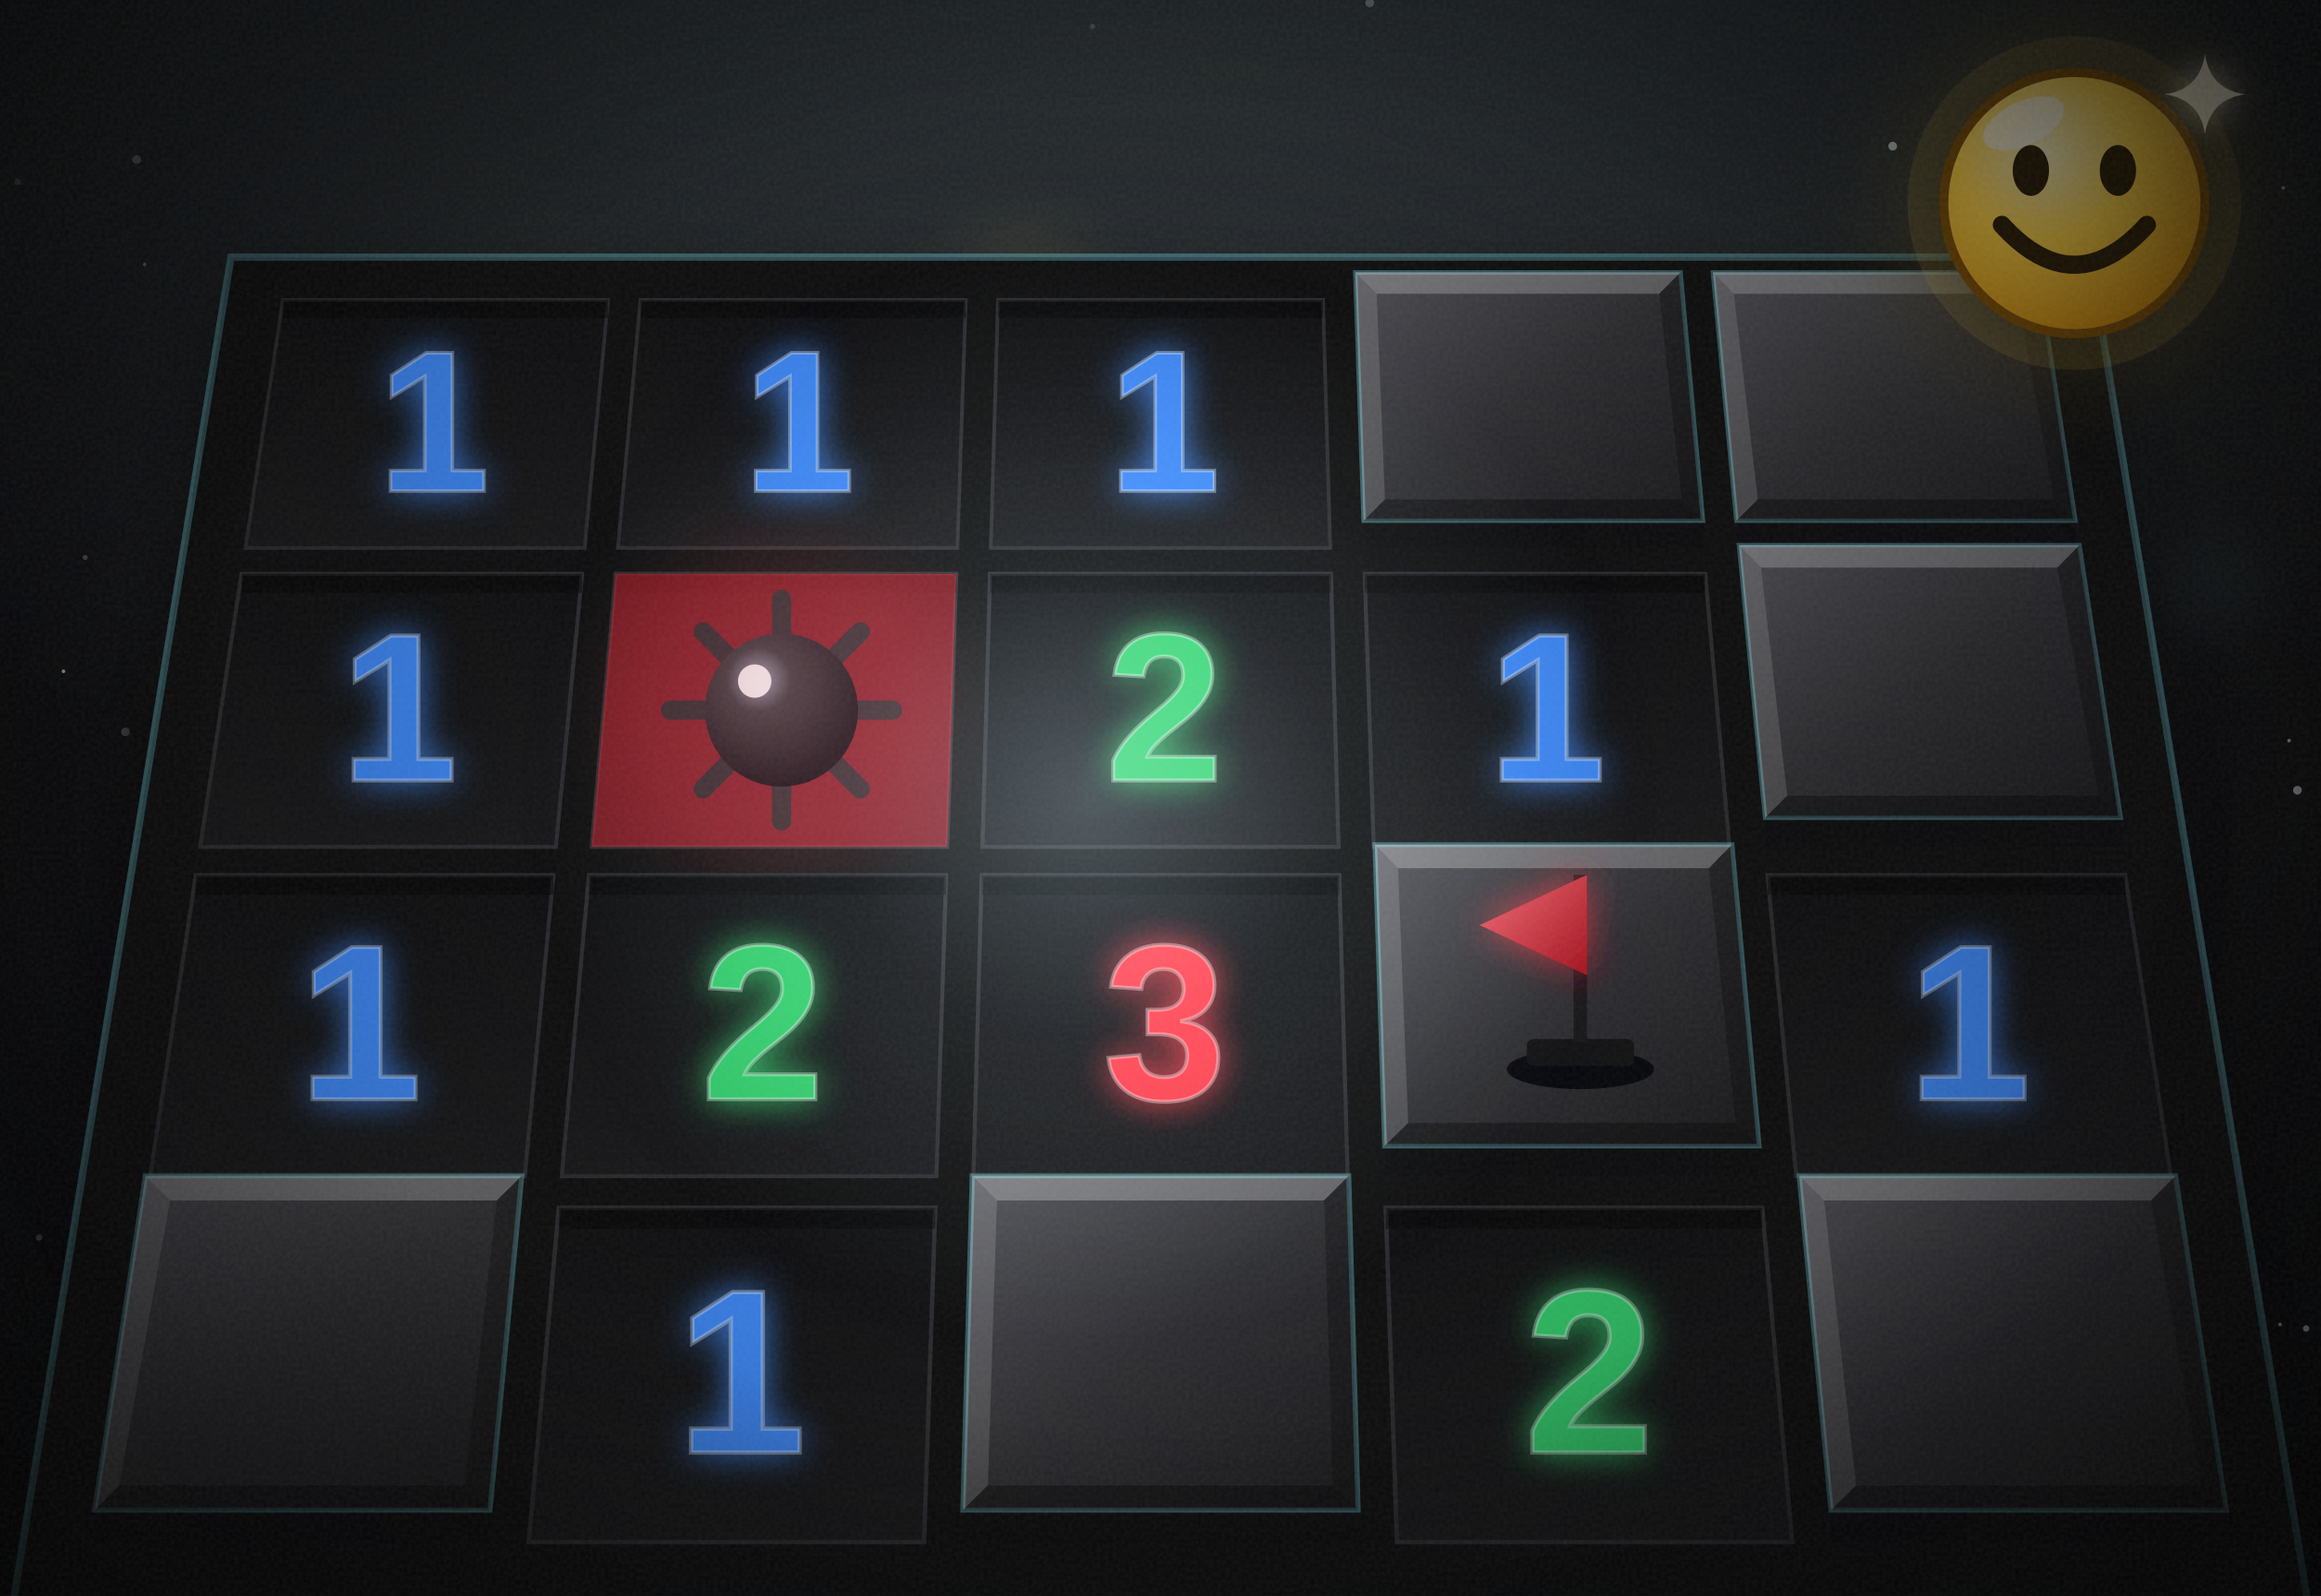
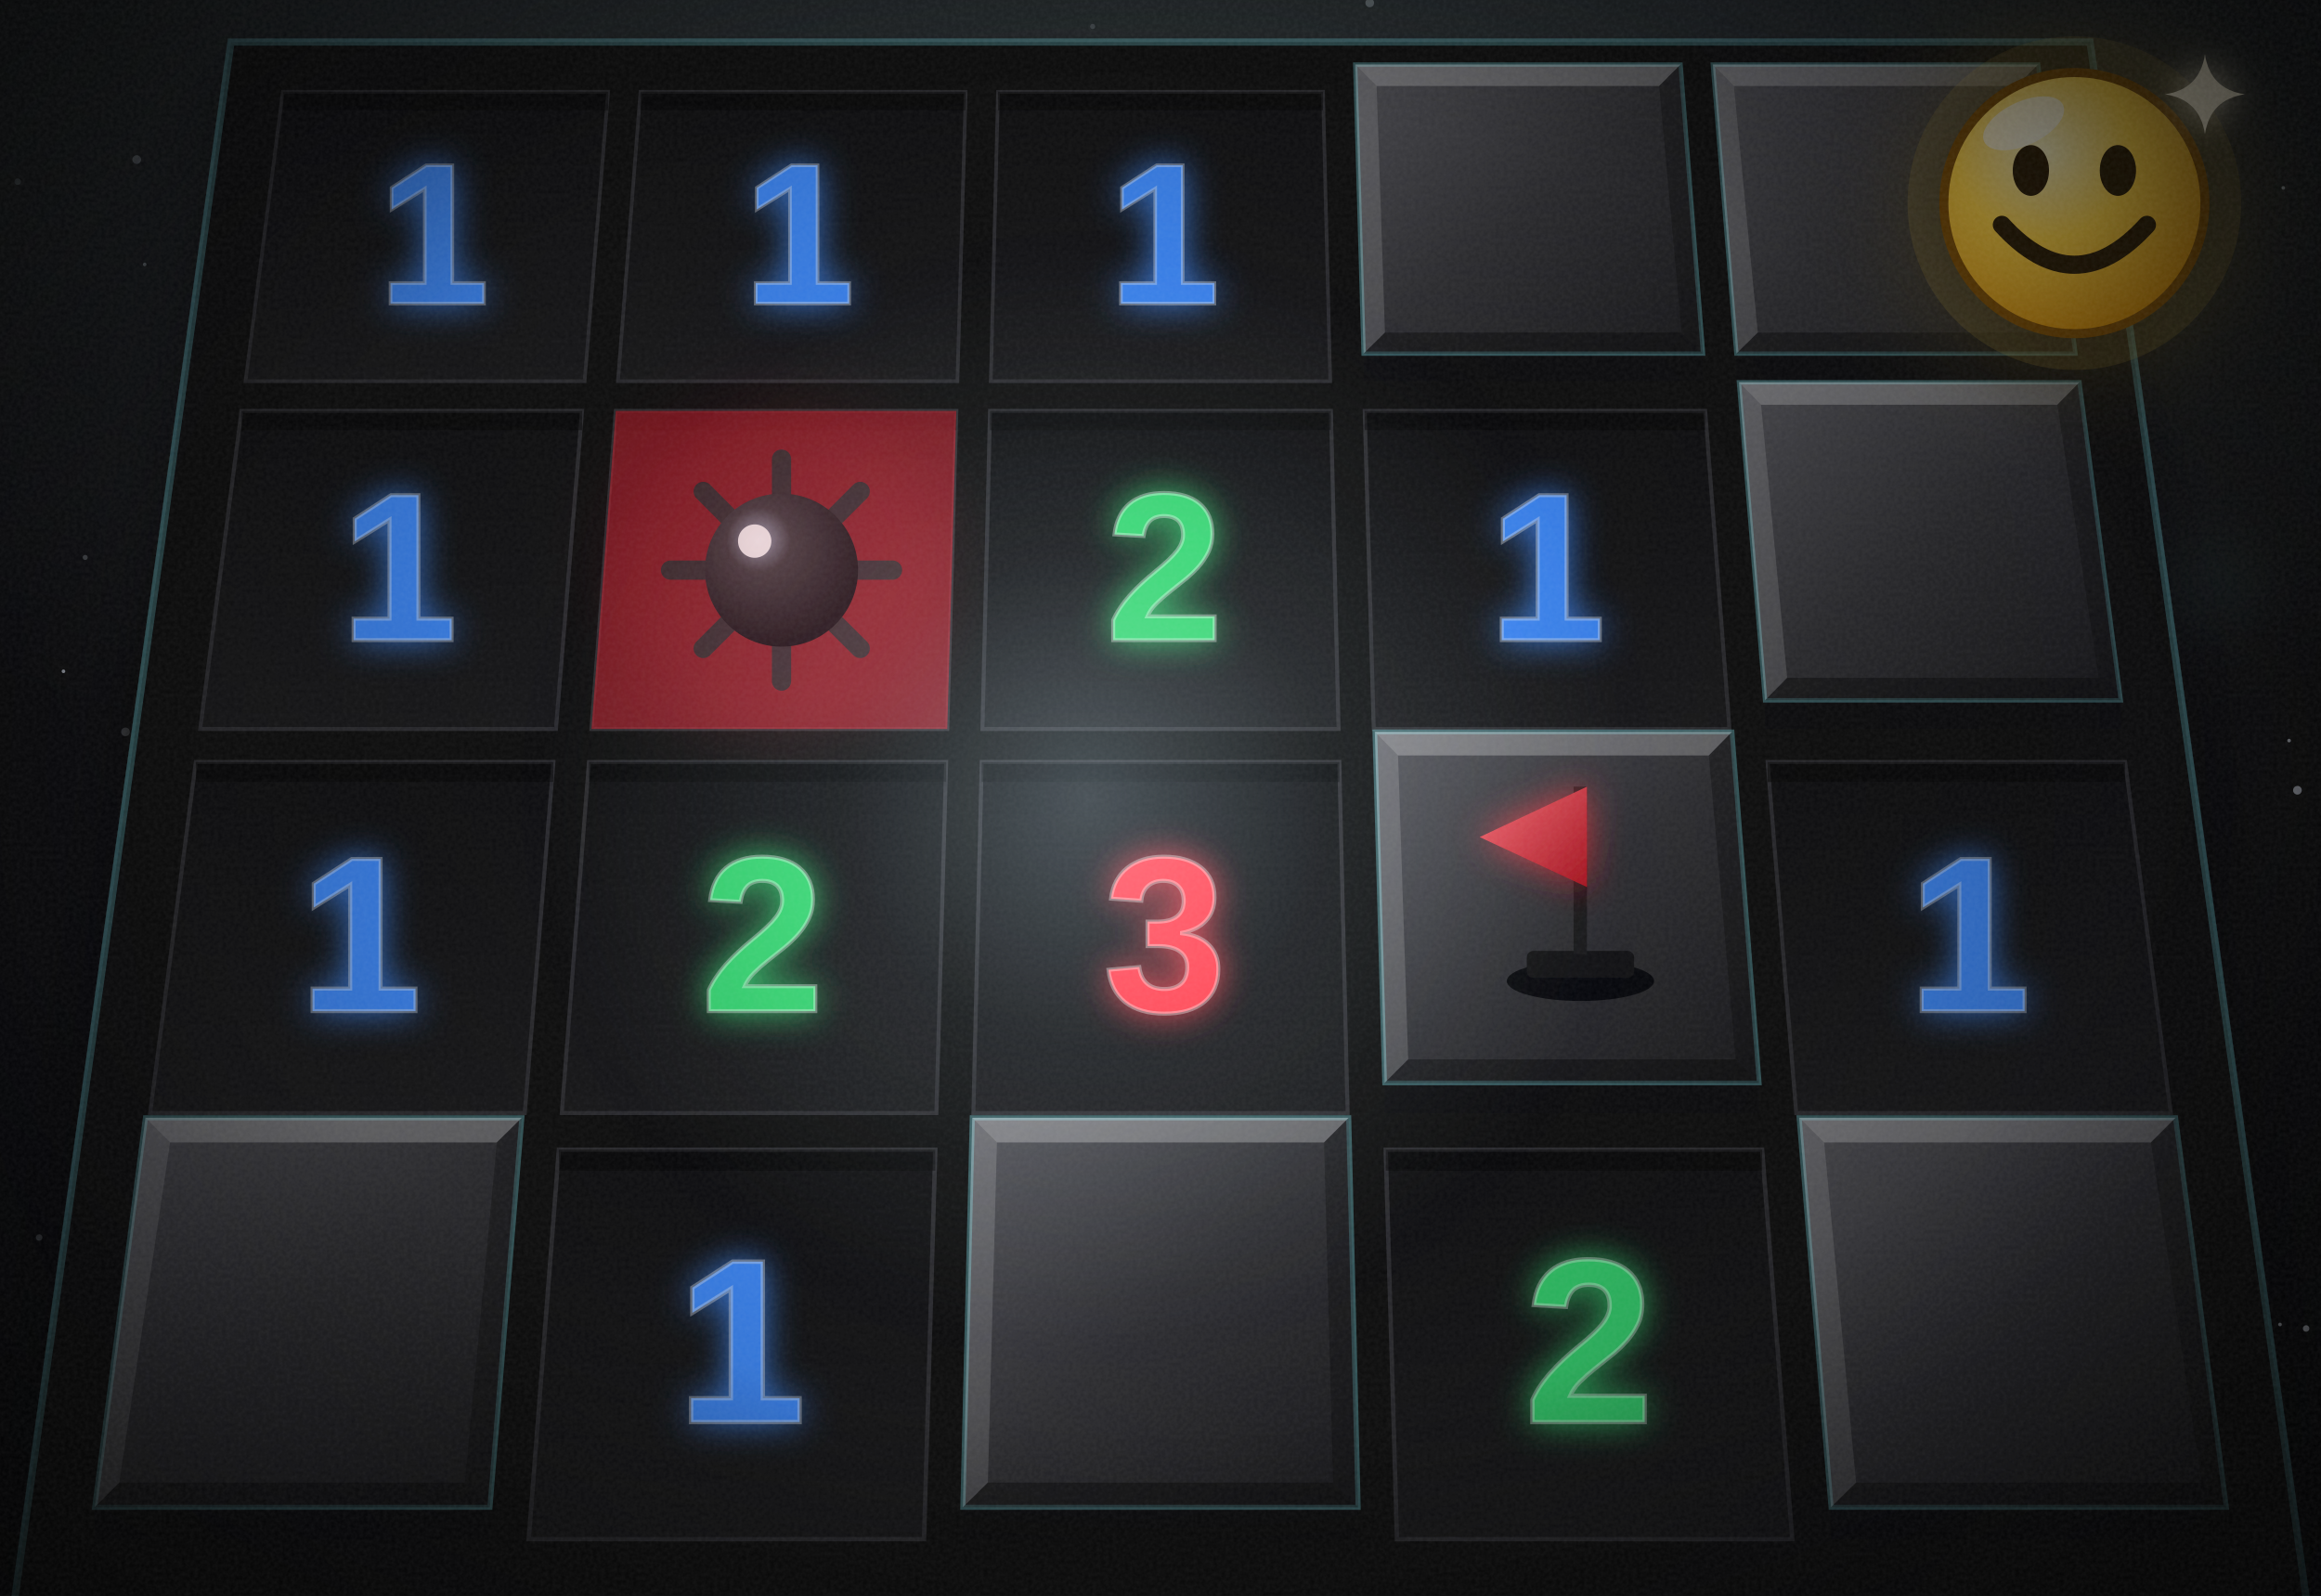
<svg xmlns="http://www.w3.org/2000/svg" viewBox="0 0 640 440" preserveAspectRatio="xMidYMid slice">
  <defs>
    <filter id="glow" x="-50%" y="-50%" width="200%" height="200%">
      <feGaussianBlur stdDeviation="5" result="b" />
      <feMerge>
        <feMergeNode in="b" />
        <feMergeNode in="SourceGraphic" />
      </feMerge>
    </filter>
    <filter id="bigglow" x="-50%" y="-50%" width="200%" height="200%">
      <feGaussianBlur stdDeviation="14" result="b" />
      <feMerge>
        <feMergeNode in="b" />
        <feMergeNode in="SourceGraphic" />
      </feMerge>
    </filter>
    <filter id="soft" x="-50%" y="-50%" width="200%" height="200%">
      <feGaussianBlur stdDeviation="10" />
    </filter>
    <filter id="dof" x="-20%" y="-20%" width="140%" height="140%">
      <feGaussianBlur stdDeviation="4" />
    </filter>
    <filter id="dof2" x="-20%" y="-20%" width="140%" height="140%">
      <feGaussianBlur stdDeviation="9" />
    </filter>
    <filter id="bokeh" x="-50%" y="-50%" width="200%" height="200%">
      <feGaussianBlur stdDeviation="7" />
    </filter>
    <filter id="shadow" x="-30%" y="-30%" width="160%" height="160%">
      <feDropShadow dx="0" dy="10" stdDeviation="10" flood-color="#000" flood-opacity=".6" />
    </filter>
    <filter id="grain" x="0" y="0" width="100%" height="100%">
      <feTurbulence type="fractalNoise" baseFrequency=".9" numOctaves="2" seed="7" />
      <feColorMatrix values="0 0 0 0 1  0 0 0 0 1  0 0 0 0 1  0 0 0 .055 0" />
    </filter>
    <linearGradient id="chrome" x1="0" y1="0" x2="0" y2="1">
      <stop offset="0" stop-color="#f6fbff" />
      <stop offset=".45" stop-color="#9fb0c4" />
      <stop offset=".55" stop-color="#58585e" />
      <stop offset="1" stop-color="#cfdbe8" />
    </linearGradient>
    <linearGradient id="gold" x1="0" y1="0" x2="0" y2="1">
      <stop offset="0" stop-color="#fff3b0" />
      <stop offset=".5" stop-color="#ffb81f" />
      <stop offset="1" stop-color="#b86a00" />
    </linearGradient>
    <radialGradient id="vig" cx="50%" cy="48%" r="75%">
      <stop offset=".55" stop-color="#000" stop-opacity="0" />
      <stop offset="1" stop-color="#000" stop-opacity=".72" />
    </radialGradient>
    <radialGradient id="m5bg" cx="50%" cy="30%" r="85%">
      <stop offset="0" stop-color="#1d1d20" />
      <stop offset=".55" stop-color="#0c0c0e" />
      <stop offset="1" stop-color="#030409" />
    </radialGradient>
    <linearGradient id="m5tile" x1="0" y1="0" x2="1" y2="1">
      <stop offset="0" stop-color="#535359" />
      <stop offset=".5" stop-color="#303034" />
      <stop offset="1" stop-color="#1b1b1e" />
    </linearGradient>
    <linearGradient id="m5open" x1="0" y1="0" x2="0" y2="1">
      <stop offset="0" stop-color="#0d0d0f" />
      <stop offset="1" stop-color="#171719" />
    </linearGradient>
    <radialGradient id="m5mine" cx="35%" cy="30%" r="70%">
      <stop offset="0" stop-color="#9aa3b8" />
      <stop offset=".3" stop-color="#353539" />
      <stop offset="1" stop-color="#07080c" />
    </radialGradient>
    <radialGradient id="m5smile" cx="38%" cy="30%" r="75%">
      <stop offset="0" stop-color="#fff6c4" />
      <stop offset=".45" stop-color="#ffd23f" />
      <stop offset="1" stop-color="#c47f00" />
    </radialGradient>
    <linearGradient id="m5flag" x1="0" y1="0" x2="1" y2="1">
      <stop offset="0" stop-color="#ff6a74" />
      <stop offset="1" stop-color="#b3121f" />
    </linearGradient>
    <radialGradient id="m5lamp" cx="50%" cy="0%" r="90%">
      <stop offset="0" stop-color="#bff6ff" stop-opacity=".28" />
      <stop offset="1" stop-color="#bff6ff" stop-opacity="0" />
    </radialGradient>
  </defs>
  <rect width="640" height="440" fill="#070708" />
  <rect width="640" height="440" fill="url(#m5bg)" />
  <circle cx="155.9" cy="221.0" r="0.7" fill="#eaf2ff" opacity="0.37" />
  <circle cx="635.9" cy="366.3" r="0.9" fill="#eaf2ff" opacity="0.85" />
  <circle cx="254.3" cy="425.9" r="0.9" fill="#eaf2ff" opacity="0.61" />
  <circle cx="230.5" cy="438.6" r="1.2" fill="#eaf2ff" opacity="0.69" />
  <circle cx="4.9" cy="50.1" r="0.9" fill="#eaf2ff" opacity="0.22" />
  <circle cx="432.6" cy="415.1" r="0.9" fill="#eaf2ff" opacity="0.63" />
  <circle cx="235.0" cy="345.7" r="0.7" fill="#eaf2ff" opacity="0.73" />
  <circle cx="18.9" cy="420.8" r="0.7" fill="#eaf2ff" opacity="0.53" />
  <circle cx="580.3" cy="433.9" r="0.5" fill="#eaf2ff" opacity="0.32" />
  <circle cx="631.2" cy="204.2" r="0.5" fill="#eaf2ff" opacity="0.68" />
  <circle cx="596.6" cy="401.1" r="0.9" fill="#eaf2ff" opacity="0.28" />
  <circle cx="578.7" cy="241.9" r="0.7" fill="#eaf2ff" opacity="0.61" />
  <circle cx="633.5" cy="217.9" r="1.2" fill="#eaf2ff" opacity="0.66" />
  <circle cx="628.7" cy="365.2" r="0.5" fill="#eaf2ff" opacity="0.90" />
  <circle cx="596.4" cy="283.4" r="0.5" fill="#eaf2ff" opacity="0.57" />
  <circle cx="520.9" cy="407.1" r="1.2" fill="#eaf2ff" opacity="0.79" />
  <circle cx="17.5" cy="185.1" r="0.5" fill="#eaf2ff" opacity="0.82" />
  <circle cx="552.4" cy="179.8" r="0.9" fill="#eaf2ff" opacity="0.36" />
  <circle cx="466.5" cy="258.0" r="0.7" fill="#eaf2ff" opacity="0.77" />
  <circle cx="345.8" cy="142.0" r="0.9" fill="#eaf2ff" opacity="0.57" />
  <circle cx="381.2" cy="432.1" r="0.9" fill="#eaf2ff" opacity="0.82" />
  <circle cx="188.5" cy="211.8" r="0.7" fill="#eaf2ff" opacity="0.58" />
  <circle cx="566.0" cy="389.4" r="0.7" fill="#eaf2ff" opacity="0.28" />
  <circle cx="297.2" cy="421.8" r="0.5" fill="#eaf2ff" opacity="0.67" />
  <circle cx="100.3" cy="185.4" r="0.5" fill="#eaf2ff" opacity="0.59" />
  <circle cx="320.5" cy="422.2" r="0.9" fill="#eaf2ff" opacity="0.61" />
  <circle cx="379.6" cy="192.5" r="1.2" fill="#eaf2ff" opacity="0.53" />
  <circle cx="10.8" cy="341.2" r="0.9" fill="#eaf2ff" opacity="0.30" />
  <circle cx="439.3" cy="428.5" r="1.2" fill="#eaf2ff" opacity="0.48" />
  <circle cx="548.6" cy="169.8" r="0.9" fill="#eaf2ff" opacity="0.48" />
  <circle cx="630.7" cy="428.7" r="0.9" fill="#eaf2ff" opacity="0.59" />
  <circle cx="261.6" cy="326.8" r="0.9" fill="#eaf2ff" opacity="0.53" />
  <circle cx="79.7" cy="414.0" r="1.2" fill="#eaf2ff" opacity="0.81" />
  <circle cx="137.9" cy="181.6" r="0.5" fill="#eaf2ff" opacity="0.47" />
  <circle cx="359.1" cy="362.6" r="0.9" fill="#eaf2ff" opacity="0.22" />
  <circle cx="207.5" cy="407.9" r="0.9" fill="#eaf2ff" opacity="0.87" />
  <circle cx="46.3" cy="213.0" r="0.7" fill="#eaf2ff" opacity="0.44" />
  <circle cx="582.2" cy="35.0" r="1.2" fill="#eaf2ff" opacity="0.85" />
  <circle cx="377.7" cy="0.8" r="1.2" fill="#eaf2ff" opacity="0.33" />
  <circle cx="514.7" cy="396.7" r="0.5" fill="#eaf2ff" opacity="0.63" />
  <circle cx="393.5" cy="338.3" r="0.7" fill="#eaf2ff" opacity="0.89" />
  <circle cx="492.5" cy="210.1" r="0.7" fill="#eaf2ff" opacity="0.31" />
  <circle cx="335.0" cy="180.1" r="0.7" fill="#eaf2ff" opacity="0.54" />
  <circle cx="34.6" cy="201.8" r="1.2" fill="#eaf2ff" opacity="0.25" />
  <circle cx="629.6" cy="51.8" r="0.5" fill="#eaf2ff" opacity="0.60" />
  <circle cx="547.5" cy="288.7" r="0.7" fill="#eaf2ff" opacity="0.88" />
  <circle cx="524.7" cy="156.7" r="1.2" fill="#eaf2ff" opacity="0.36" />
  <circle cx="428.8" cy="212.0" r="0.7" fill="#eaf2ff" opacity="0.32" />
  <circle cx="245.1" cy="242.3" r="0.5" fill="#eaf2ff" opacity="0.31" />
  <circle cx="521.9" cy="40.3" r="1.2" fill="#eaf2ff" opacity="0.71" />
  <circle cx="301.3" cy="7.3" r="0.7" fill="#eaf2ff" opacity="0.21" />
  <circle cx="532.0" cy="132.1" r="0.5" fill="#eaf2ff" opacity="0.31" />
  <circle cx="554.9" cy="320.5" r="0.5" fill="#eaf2ff" opacity="0.29" />
  <circle cx="118.8" cy="208.7" r="0.9" fill="#eaf2ff" opacity="0.26" />
  <circle cx="487.0" cy="300.0" r="1.2" fill="#eaf2ff" opacity="0.40" />
  <circle cx="406.0" cy="364.1" r="0.9" fill="#eaf2ff" opacity="0.68" />
  <circle cx="39.9" cy="72.9" r="0.5" fill="#eaf2ff" opacity="0.41" />
  <circle cx="209.2" cy="311.7" r="0.5" fill="#eaf2ff" opacity="0.51" />
  <circle cx="211.7" cy="83.7" r="0.9" fill="#eaf2ff" opacity="0.54" />
  <circle cx="65.4" cy="254.2" r="1.2" fill="#eaf2ff" opacity="0.54" />
  <circle cx="570.4" cy="369.0" r="0.7" fill="#eaf2ff" opacity="0.22" />
  <circle cx="257.5" cy="224.7" r="0.7" fill="#eaf2ff" opacity="0.32" />
  <circle cx="309.0" cy="355.2" r="0.5" fill="#eaf2ff" opacity="0.73" />
  <circle cx="478.4" cy="132.0" r="0.5" fill="#eaf2ff" opacity="0.22" />
  <circle cx="255.9" cy="135.1" r="1.2" fill="#eaf2ff" opacity="0.36" />
  <circle cx="491.7" cy="341.5" r="1.2" fill="#eaf2ff" opacity="0.65" />
  <circle cx="37.7" cy="44.0" r="1.2" fill="#eaf2ff" opacity="0.32" />
  <circle cx="23.5" cy="153.7" r="0.7" fill="#eaf2ff" opacity="0.32" />
  <circle cx="443.8" cy="133.5" r="0.9" fill="#eaf2ff" opacity="0.89" />
  <circle cx="432.5" cy="87.0" r="1.2" fill="#eaf2ff" opacity="0.26" />
  <circle cx="402.0" cy="343.7" r="0.9" fill="#eaf2ff" opacity="0.22" />
  <circle cx="142.4" cy="97.7" r="0.7" fill="#eaf2ff" opacity="0.43" />
  <circle cx="67.1" cy="234.2" r="1.2" fill="#eaf2ff" opacity="0.40" />
  <circle cx="296.1" cy="268.1" r="0.5" fill="#eaf2ff" opacity="0.79" />
  <circle cx="539.3" cy="120.9" r="1.2" fill="#eaf2ff" opacity="0.80" />
  <circle cx="455.9" cy="143.2" r="0.5" fill="#eaf2ff" opacity="0.74" />
  <circle cx="301.0" cy="242.2" r="0.5" fill="#eaf2ff" opacity="0.85" />
  <circle cx="171.5" cy="319.7" r="0.9" fill="#eaf2ff" opacity="0.41" />
  <circle cx="354.7" cy="391.0" r="0.9" fill="#eaf2ff" opacity="0.40" />
  <circle cx="459.6" cy="374.1" r="1.2" fill="#eaf2ff" opacity="0.78" />
  <circle cx="417.6" cy="287.9" r="0.9" fill="#eaf2ff" opacity="0.59" />
  <circle cx="110.5" cy="92.3" r="1.2" fill="#eaf2ff" opacity="0.29" />
  <circle cx="239.0" cy="328.5" r="0.5" fill="#eaf2ff" opacity="0.60" />
  <circle cx="175.2" cy="246.7" r="1.2" fill="#eaf2ff" opacity="0.41" />
  <circle cx="574.8" cy="425.6" r="0.5" fill="#eaf2ff" opacity="0.21" />
  <circle cx="554.0" cy="270.4" r="0.9" fill="#eaf2ff" opacity="0.67" />
  <circle cx="228.1" cy="128.1" r="0.9" fill="#eaf2ff" opacity="0.29" />
  <circle cx="50.0" cy="185.5" r="1.2" fill="#eaf2ff" opacity="0.41" />
  <circle cx="543.5" cy="149.7" r="0.7" fill="#eaf2ff" opacity="0.46" />
  <circle cx="345.4" cy="249.7" r="0.7" fill="#eaf2ff" opacity="0.87" />
  <circle cx="352.7" cy="139.1" r="35.7" fill="#ffd36a" opacity="0.07" filter="url(#bokeh)" />
  <circle cx="610.5" cy="160.7" r="12.5" fill="#7fe3ee" opacity="0.07" filter="url(#bokeh)" />
  <circle cx="282.4" cy="83.4" r="21.8" fill="#ffd36a" opacity="0.09" filter="url(#bokeh)" />
  <circle cx="393.3" cy="173.0" r="32.5" fill="#ffd36a" opacity="0.16" filter="url(#bokeh)" />
  <circle cx="129.2" cy="340.7" r="30.9" fill="#b48cff" opacity="0.12" filter="url(#bokeh)" />
  <circle cx="113.6" cy="290.0" r="20.4" fill="#b48cff" opacity="0.14" filter="url(#bokeh)" />
  <circle cx="536.8" cy="421.0" r="25.2" fill="#7fe3ee" opacity="0.14" filter="url(#bokeh)" />
  <circle cx="494.6" cy="250.1" r="30.1" fill="#ffd36a" opacity="0.14" filter="url(#bokeh)" />
  <circle cx="556.9" cy="391.8" r="32.5" fill="#ffd36a" opacity="0.15" filter="url(#bokeh)" />
  <circle cx="159.6" cy="296.7" r="34.5" fill="#b48cff" opacity="0.10" filter="url(#bokeh)" />
  <ellipse cx="320" cy="0" rx="420" ry="300" fill="url(#m5lamp)" />
-   <polygon points="63.7,70.9 576.3,70.9 636.5,442.9 3.5,442.9" fill="#070708" stroke="#7fe3ee" stroke-opacity=".35" stroke-width="2" filter="url(#shadow)" />
-   <polygon points="78.0,82.7 167.7,82.7 161.2,151.1 67.7,151.1" fill="url(#m5open)" stroke="#2c2c30" stroke-width="1.0" />
-   <polygon points="78.0,82.7 167.7,82.7 167.7,87.7 78.0,87.7" fill="#000" opacity=".45" />
-   <text x="119.6" y="135.4" font-family="Arial Black, Arial, sans-serif" font-weight="900" font-size="55.4" fill="#3d8bff" text-anchor="middle" filter="url(#glow)">1</text>
-   <text x="119.6" y="135.4" font-family="Arial Black, Arial, sans-serif" font-weight="900" font-size="55.4" fill="none" stroke="#ffffff" stroke-opacity=".35" stroke-width="1.0" text-anchor="middle">1</text>
-   <polygon points="176.6,82.7 266.3,82.7 264.0,151.1 170.4,151.1" fill="url(#m5open)" stroke="#2c2c30" stroke-width="1.0" />
-   <polygon points="176.6,82.7 266.3,82.7 266.3,87.7 176.6,87.7" fill="#000" opacity=".45" />
-   <text x="220.3" y="135.4" font-family="Arial Black, Arial, sans-serif" font-weight="900" font-size="55.4" fill="#3d8bff" text-anchor="middle" filter="url(#glow)">1</text>
-   <text x="220.3" y="135.4" font-family="Arial Black, Arial, sans-serif" font-weight="900" font-size="55.4" fill="none" stroke="#ffffff" stroke-opacity=".35" stroke-width="1.0" text-anchor="middle">1</text>
-   <polygon points="275.2,82.7 364.8,82.7 366.8,151.1 273.2,151.1" fill="url(#m5open)" stroke="#2c2c30" stroke-width="1.0" />
-   <polygon points="275.2,82.7 364.8,82.7 364.8,87.7 275.2,87.7" fill="#000" opacity=".45" />
-   <text x="321.0" y="135.4" font-family="Arial Black, Arial, sans-serif" font-weight="900" font-size="55.4" fill="#3d8bff" text-anchor="middle" filter="url(#glow)">1</text>
-   <text x="321.0" y="135.4" font-family="Arial Black, Arial, sans-serif" font-weight="900" font-size="55.4" fill="none" stroke="#ffffff" stroke-opacity=".35" stroke-width="1.0" text-anchor="middle">1</text>
-   <polygon points="376.0,143.6 469.6,143.6 469.6,151.1 376.0,151.1" fill="#0b0b0d" />
-   <polygon points="373.7,75.1 463.4,75.1 469.6,143.6 376.0,143.6" fill="url(#m5tile)" stroke="#7fe3ee" stroke-opacity=".38" stroke-width="1.2" />
-   <polygon points="373.7,75.1 463.4,75.1 457.5,81.0 379.6,81.0" fill="#ffffff" opacity=".28" />
-   <polygon points="373.7,75.1 379.6,81.0 381.9,137.7 376.0,143.6" fill="#ffffff" opacity=".16" />
-   <polygon points="376.0,143.6 381.9,137.7 463.7,137.7 469.6,143.6" fill="#000" opacity=".4" />
-   <polygon points="463.4,75.1 469.6,143.6 463.7,137.7 457.5,81.0" fill="#000" opacity=".3" />
-   <polygon points="478.8,143.6 572.3,143.6 572.3,151.1 478.8,151.1" fill="#0b0b0d" />
-   <polygon points="472.3,75.1 562.0,75.1 572.3,143.6 478.8,143.6" fill="url(#m5tile)" stroke="#7fe3ee" stroke-opacity=".38" stroke-width="1.2" />
-   <polygon points="472.3,75.1 562.0,75.1 556.1,81.0 478.1,81.0" fill="#ffffff" opacity=".28" />
-   <polygon points="472.3,75.1 478.1,81.0 484.7,137.7 478.8,143.6" fill="#ffffff" opacity=".16" />
-   <polygon points="478.8,143.6 484.7,137.7 566.5,137.7 572.3,143.6" fill="#000" opacity=".4" />
-   <polygon points="562.0,75.1 572.3,143.6 566.5,137.7 556.1,81.0" fill="#000" opacity=".3" />
-   <polygon points="66.6,158.2 160.5,158.2 153.3,233.5 55.2,233.5" fill="url(#m5open)" stroke="#2c2c30" stroke-width="1.1" />
-   <polygon points="66.6,158.2 160.5,158.2 160.5,163.5 66.6,163.5" fill="#000" opacity=".45" />
-   <text x="110.0" y="215.2" font-family="Arial Black, Arial, sans-serif" font-weight="900" font-size="58.1" fill="#3d8bff" text-anchor="middle" filter="url(#glow)">1</text>
-   <text x="110.0" y="215.2" font-family="Arial Black, Arial, sans-serif" font-weight="900" font-size="58.1" fill="none" stroke="#ffffff" stroke-opacity=".35" stroke-width="1.1" text-anchor="middle">1</text>
-   <polygon points="169.8,158.2 263.7,158.2 261.2,233.5 163.1,233.5" fill="url(#m5open)" stroke="#2c2c30" stroke-width="1.1" />
-   <polygon points="169.8,158.2 263.7,158.2 263.7,163.5 169.8,163.5" fill="#000" opacity=".45" />
-   <polygon points="169.8,158.2 263.7,158.2 261.2,233.5 163.1,233.5" fill="#d81f2e" opacity=".55" />
-   <line x1="215.5" y1="195.8" x2="246.1" y2="195.8" stroke="#28282b" stroke-width="5.3" stroke-linecap="round" />
-   <line x1="215.5" y1="195.8" x2="237.2" y2="217.5" stroke="#28282b" stroke-width="5.3" stroke-linecap="round" />
-   <line x1="215.5" y1="195.8" x2="215.5" y2="226.4" stroke="#28282b" stroke-width="5.3" stroke-linecap="round" />
-   <line x1="215.5" y1="195.8" x2="193.9" y2="217.5" stroke="#28282b" stroke-width="5.3" stroke-linecap="round" />
-   <line x1="215.5" y1="195.8" x2="184.9" y2="195.8" stroke="#28282b" stroke-width="5.3" stroke-linecap="round" />
-   <line x1="215.5" y1="195.8" x2="193.9" y2="174.2" stroke="#28282b" stroke-width="5.3" stroke-linecap="round" />
-   <line x1="215.5" y1="195.8" x2="215.5" y2="165.2" stroke="#28282b" stroke-width="5.3" stroke-linecap="round" />
-   <line x1="215.5" y1="195.8" x2="237.2" y2="174.2" stroke="#28282b" stroke-width="5.3" stroke-linecap="round" />
-   <circle cx="215.5" cy="195.8" r="21.1" fill="url(#m5mine)" />
-   <circle cx="208.1" cy="187.8" r="4.6" fill="#ffffff" opacity=".9" />
-   <circle cx="215.5" cy="195.8" r="46.4" fill="#ff3d4c" opacity=".12" filter="url(#soft)" />
-   <polygon points="273.0,158.2 367.0,158.2 369.1,233.5 270.9,233.5" fill="url(#m5open)" stroke="#2c2c30" stroke-width="1.1" />
-   <polygon points="273.0,158.2 367.0,158.2 367.0,163.5 273.0,163.5" fill="#000" opacity=".45" />
-   <text x="321.1" y="215.2" font-family="Arial Black, Arial, sans-serif" font-weight="900" font-size="58.1" fill="#33d46e" text-anchor="middle" filter="url(#glow)">2</text>
-   <text x="321.1" y="215.2" font-family="Arial Black, Arial, sans-serif" font-weight="900" font-size="58.1" fill="none" stroke="#ffffff" stroke-opacity=".35" stroke-width="1.1" text-anchor="middle">2</text>
-   <polygon points="376.3,158.2 470.2,158.2 476.9,233.5 378.8,233.5" fill="url(#m5open)" stroke="#2c2c30" stroke-width="1.1" />
-   <polygon points="376.3,158.2 470.2,158.2 470.2,163.5 376.3,163.5" fill="#000" opacity=".45" />
-   <text x="426.6" y="215.2" font-family="Arial Black, Arial, sans-serif" font-weight="900" font-size="58.1" fill="#3d8bff" text-anchor="middle" filter="url(#glow)">1</text>
-   <text x="426.6" y="215.2" font-family="Arial Black, Arial, sans-serif" font-weight="900" font-size="58.1" fill="none" stroke="#ffffff" stroke-opacity=".35" stroke-width="1.1" text-anchor="middle">1</text>
-   <polygon points="486.7,225.5 584.8,225.5 584.8,233.5 486.7,233.5" fill="#0b0b0d" />
-   <polygon points="479.5,150.3 573.4,150.3 584.8,225.5 486.7,225.5" fill="url(#m5tile)" stroke="#7fe3ee" stroke-opacity=".38" stroke-width="1.2" />
-   <polygon points="479.5,150.3 573.4,150.3 567.3,156.5 485.6,156.5" fill="#ffffff" opacity=".28" />
-   <polygon points="479.5,150.3 485.6,156.5 492.8,219.4 486.7,225.5" fill="#ffffff" opacity=".16" />
-   <polygon points="486.7,225.5 492.8,219.4 578.7,219.4 584.8,225.5" fill="#000" opacity=".4" />
-   <polygon points="573.4,150.3 584.8,225.5 578.7,219.4 567.3,156.5" fill="#000" opacity=".3" />
-   <polygon points="54.0,241.3 152.6,241.3 144.7,324.3 41.4,324.3" fill="url(#m5open)" stroke="#2c2c30" stroke-width="1.1" />
-   <polygon points="54.0,241.3 152.6,241.3 152.6,246.8 54.0,246.8" fill="#000" opacity=".45" />
-   <text x="99.3" y="303.1" font-family="Arial Black, Arial, sans-serif" font-weight="900" font-size="61.0" fill="#3d8bff" text-anchor="middle" filter="url(#glow)">1</text>
-   <text x="99.3" y="303.1" font-family="Arial Black, Arial, sans-serif" font-weight="900" font-size="61.0" fill="none" stroke="#ffffff" stroke-opacity=".35" stroke-width="1.1" text-anchor="middle">1</text>
-   <polygon points="162.4,241.3 260.9,241.3 258.2,324.3 154.9,324.3" fill="url(#m5open)" stroke="#2c2c30" stroke-width="1.1" />
-   <polygon points="162.4,241.3 260.9,241.3 260.9,246.8 162.4,246.8" fill="#000" opacity=".45" />
-   <text x="210.3" y="303.1" font-family="Arial Black, Arial, sans-serif" font-weight="900" font-size="61.0" fill="#33d46e" text-anchor="middle" filter="url(#glow)">2</text>
-   <text x="210.3" y="303.1" font-family="Arial Black, Arial, sans-serif" font-weight="900" font-size="61.0" fill="none" stroke="#ffffff" stroke-opacity=".35" stroke-width="1.1" text-anchor="middle">2</text>
-   <polygon points="270.7,241.3 369.3,241.3 371.6,324.3 268.4,324.3" fill="url(#m5open)" stroke="#2c2c30" stroke-width="1.1" />
-   <polygon points="270.7,241.3 369.3,241.3 369.3,246.8 270.7,246.8" fill="#000" opacity=".45" />
-   <text x="321.2" y="303.1" font-family="Arial Black, Arial, sans-serif" font-weight="900" font-size="61.0" fill="#ff3d4c" text-anchor="middle" filter="url(#glow)">3</text>
-   <text x="321.2" y="303.1" font-family="Arial Black, Arial, sans-serif" font-weight="900" font-size="61.0" fill="none" stroke="#ffffff" stroke-opacity=".35" stroke-width="1.1" text-anchor="middle">3</text>
-   <polygon points="381.8,316.0 485.1,316.0 485.1,324.3 381.8,324.3" fill="#0b0b0d" />
-   <polygon points="379.1,232.9 477.6,232.9 485.1,316.0 381.8,316.0" fill="url(#m5tile)" stroke="#7fe3ee" stroke-opacity=".38" stroke-width="1.3" />
-   <polygon points="379.1,232.9 477.6,232.9 471.2,239.4 385.5,239.4" fill="#ffffff" opacity=".28" />
-   <polygon points="379.1,232.9 385.5,239.4 388.3,309.6 381.8,316.0" fill="#ffffff" opacity=".16" />
-   <polygon points="381.8,316.0 388.3,309.6 478.6,309.6 485.1,316.0" fill="#000" opacity=".4" />
-   <polygon points="477.6,232.9 485.1,316.0 478.6,309.6 471.2,239.4" fill="#000" opacity=".3" />
-   <ellipse cx="435.8" cy="294.8" rx="20.3" ry="5.5" fill="#05060a" />
-   <rect x="421.0" y="286.5" width="29.6" height="7.4" rx="1.8" fill="#111113" />
-   <rect x="433.9" y="241.2" width="3.7" height="46.2" fill="#18181a" />
-   <polygon points="437.6,241.2 437.6,268.9 408.0,255.1" fill="url(#m5flag)" filter="url(#glow)" />
-   <polygon points="487.4,241.3 586.0,241.3 598.6,324.3 495.3,324.3" fill="url(#m5open)" stroke="#2c2c30" stroke-width="1.1" />
-   <polygon points="487.4,241.3 586.0,241.3 586.0,246.8 487.4,246.8" fill="#000" opacity=".45" />
-   <text x="543.0" y="303.1" font-family="Arial Black, Arial, sans-serif" font-weight="900" font-size="61.0" fill="#3d8bff" text-anchor="middle" filter="url(#glow)">1</text>
-   <text x="543.0" y="303.1" font-family="Arial Black, Arial, sans-serif" font-weight="900" font-size="61.0" fill="none" stroke="#ffffff" stroke-opacity=".35" stroke-width="1.1" text-anchor="middle">1</text>
-   <polygon points="26.1,416.4 135.1,416.4 135.1,425.2 26.1,425.2" fill="#0b0b0d" />
-   <polygon points="40.1,324.2 143.9,324.2 135.1,416.4 26.1,416.4" fill="url(#m5tile)" stroke="#7fe3ee" stroke-opacity=".38" stroke-width="1.4" />
-   <polygon points="40.1,324.2 143.9,324.2 137.0,331.0 46.9,331.0" fill="#ffffff" opacity=".28" />
-   <polygon points="40.1,324.2 46.9,331.0 32.9,409.6 26.1,416.4" fill="#ffffff" opacity=".16" />
-   <polygon points="26.1,416.4 32.9,409.6 128.2,409.6 135.1,416.4" fill="#000" opacity=".4" />
-   <polygon points="143.9,324.2 135.1,416.4 128.2,409.6 137.0,331.0" fill="#000" opacity=".3" />
-   <polygon points="154.1,333.0 257.9,333.0 254.8,425.2 145.8,425.2" fill="url(#m5open)" stroke="#2c2c30" stroke-width="1.2" />
-   <polygon points="154.1,333.0 257.9,333.0 257.9,338.8 154.1,338.8" fill="#000" opacity=".45" />
-   <text x="204.4" y="400.5" font-family="Arial Black, Arial, sans-serif" font-weight="900" font-size="64.3" fill="#3d8bff" text-anchor="middle" filter="url(#glow)">1</text>
-   <text x="204.4" y="400.5" font-family="Arial Black, Arial, sans-serif" font-weight="900" font-size="64.3" fill="none" stroke="#ffffff" stroke-opacity=".35" stroke-width="1.2" text-anchor="middle">1</text>
-   <polygon points="265.5,416.4 374.5,416.4 374.5,425.2 265.5,425.2" fill="#0b0b0d" />
-   <polygon points="268.1,324.2 371.9,324.2 374.5,416.4 265.5,416.4" fill="url(#m5tile)" stroke="#7fe3ee" stroke-opacity=".38" stroke-width="1.4" />
-   <polygon points="268.1,324.2 371.9,324.2 365.1,331.0 274.9,331.0" fill="#ffffff" opacity=".28" />
-   <polygon points="268.1,324.2 274.9,331.0 272.4,409.6 265.5,416.4" fill="#ffffff" opacity=".16" />
-   <polygon points="265.5,416.4 272.4,409.6 367.6,409.6 374.5,416.4" fill="#000" opacity=".4" />
-   <polygon points="371.9,324.2 374.5,416.4 367.6,409.6 365.1,331.0" fill="#000" opacity=".3" />
-   <polygon points="382.1,333.0 485.9,333.0 494.2,425.2 385.2,425.2" fill="url(#m5open)" stroke="#2c2c30" stroke-width="1.2" />
-   <polygon points="382.1,333.0 485.9,333.0 485.9,338.8 382.1,338.8" fill="#000" opacity=".45" />
-   <text x="438.2" y="400.5" font-family="Arial Black, Arial, sans-serif" font-weight="900" font-size="64.3" fill="#33d46e" text-anchor="middle" filter="url(#glow)">2</text>
-   <text x="438.2" y="400.5" font-family="Arial Black, Arial, sans-serif" font-weight="900" font-size="64.3" fill="none" stroke="#ffffff" stroke-opacity=".35" stroke-width="1.2" text-anchor="middle">2</text>
-   <polygon points="504.9,416.4 613.9,416.4 613.9,425.2 504.9,425.2" fill="#0b0b0d" />
-   <polygon points="496.1,324.2 599.9,324.2 613.9,416.4 504.9,416.4" fill="url(#m5tile)" stroke="#7fe3ee" stroke-opacity=".38" stroke-width="1.4" />
-   <polygon points="496.1,324.2 599.9,324.2 593.1,331.0 503.0,331.0" fill="#ffffff" opacity=".28" />
-   <polygon points="496.1,324.2 503.0,331.0 511.8,409.6 504.9,416.4" fill="#ffffff" opacity=".16" />
-   <polygon points="504.9,416.4 511.8,409.6 607.1,409.6 613.9,416.4" fill="#000" opacity=".4" />
-   <polygon points="599.9,324.2 613.9,416.4 607.1,409.6 593.1,331.0" fill="#000" opacity=".3" />
+   <polygon points="63.7,11.6 576.3,11.6 636.5,445.0 3.5,445.0" fill="#070708" stroke="#7fe3ee" stroke-opacity=".35" stroke-width="2" filter="url(#shadow)" />
+   <polygon points="78.0,25.3 167.7,25.3 161.2,105.1 67.7,105.1" fill="url(#m5open)" stroke="#2c2c30" stroke-width="1.0" />
+   <polygon points="78.0,25.3 167.7,25.3 167.7,30.4 78.0,30.4" fill="#000" opacity=".45" />
+   <text x="119.6" y="83.7" font-family="Arial Black, Arial, sans-serif" font-weight="900" font-size="55.4" fill="#3d8bff" text-anchor="middle" filter="url(#glow)">1</text>
+   <text x="119.6" y="83.7" font-family="Arial Black, Arial, sans-serif" font-weight="900" font-size="55.4" fill="none" stroke="#ffffff" stroke-opacity=".35" stroke-width="1.0" text-anchor="middle">1</text>
+   <polygon points="176.6,25.3 266.3,25.3 264.0,105.1 170.4,105.1" fill="url(#m5open)" stroke="#2c2c30" stroke-width="1.0" />
+   <polygon points="176.6,25.3 266.3,25.3 266.3,30.4 176.6,30.4" fill="#000" opacity=".45" />
+   <text x="220.3" y="83.7" font-family="Arial Black, Arial, sans-serif" font-weight="900" font-size="55.4" fill="#3d8bff" text-anchor="middle" filter="url(#glow)">1</text>
+   <text x="220.3" y="83.7" font-family="Arial Black, Arial, sans-serif" font-weight="900" font-size="55.4" fill="none" stroke="#ffffff" stroke-opacity=".35" stroke-width="1.0" text-anchor="middle">1</text>
+   <polygon points="275.2,25.3 364.8,25.3 366.8,105.1 273.2,105.1" fill="url(#m5open)" stroke="#2c2c30" stroke-width="1.0" />
+   <polygon points="275.2,25.3 364.8,25.3 364.8,30.4 275.2,30.4" fill="#000" opacity=".45" />
+   <text x="321.0" y="83.7" font-family="Arial Black, Arial, sans-serif" font-weight="900" font-size="55.4" fill="#3d8bff" text-anchor="middle" filter="url(#glow)">1</text>
+   <text x="321.0" y="83.7" font-family="Arial Black, Arial, sans-serif" font-weight="900" font-size="55.4" fill="none" stroke="#ffffff" stroke-opacity=".35" stroke-width="1.0" text-anchor="middle">1</text>
+   <polygon points="376.0,97.5 469.6,97.5 469.6,105.1 376.0,105.1" fill="#0b0b0d" />
+   <polygon points="373.7,17.8 463.4,17.8 469.6,97.5 376.0,97.5" fill="url(#m5tile)" stroke="#7fe3ee" stroke-opacity=".38" stroke-width="1.2" />
+   <polygon points="373.7,17.8 463.4,17.8 457.5,23.7 379.6,23.7" fill="#ffffff" opacity=".28" />
+   <polygon points="373.7,17.8 379.6,23.7 381.9,91.7 376.0,97.5" fill="#ffffff" opacity=".16" />
+   <polygon points="376.0,97.5 381.9,91.7 463.7,91.7 469.6,97.5" fill="#000" opacity=".4" />
+   <polygon points="463.4,17.8 469.6,97.5 463.7,91.7 457.5,23.7" fill="#000" opacity=".3" />
+   <polygon points="478.8,97.5 572.3,97.5 572.3,105.1 478.8,105.1" fill="#0b0b0d" />
+   <polygon points="472.3,17.8 562.0,17.8 572.3,97.5 478.8,97.5" fill="url(#m5tile)" stroke="#7fe3ee" stroke-opacity=".38" stroke-width="1.2" />
+   <polygon points="472.3,17.8 562.0,17.8 556.1,23.7 478.1,23.7" fill="#ffffff" opacity=".28" />
+   <polygon points="472.3,17.8 478.1,23.7 484.7,91.7 478.8,97.5" fill="#ffffff" opacity=".16" />
+   <polygon points="478.8,97.5 484.7,91.7 566.5,91.7 572.3,97.5" fill="#000" opacity=".4" />
+   <polygon points="562.0,17.8 572.3,97.5 566.5,91.7 556.1,23.7" fill="#000" opacity=".3" />
+   <polygon points="66.6,113.3 160.5,113.3 153.3,201.0 55.2,201.0" fill="url(#m5open)" stroke="#2c2c30" stroke-width="1.1" />
+   <polygon points="66.6,113.3 160.5,113.3 160.5,118.6 66.6,118.6" fill="#000" opacity=".45" />
+   <text x="110.0" y="176.5" font-family="Arial Black, Arial, sans-serif" font-weight="900" font-size="58.1" fill="#3d8bff" text-anchor="middle" filter="url(#glow)">1</text>
+   <text x="110.0" y="176.5" font-family="Arial Black, Arial, sans-serif" font-weight="900" font-size="58.1" fill="none" stroke="#ffffff" stroke-opacity=".35" stroke-width="1.1" text-anchor="middle">1</text>
+   <polygon points="169.8,113.3 263.7,113.3 261.2,201.0 163.1,201.0" fill="url(#m5open)" stroke="#2c2c30" stroke-width="1.1" />
+   <polygon points="169.8,113.3 263.7,113.3 263.7,118.6 169.8,118.6" fill="#000" opacity=".45" />
+   <polygon points="169.8,113.3 263.7,113.3 261.2,201.0 163.1,201.0" fill="#d81f2e" opacity=".55" />
+   <line x1="215.5" y1="157.2" x2="246.1" y2="157.2" stroke="#28282b" stroke-width="5.3" stroke-linecap="round" />
+   <line x1="215.5" y1="157.2" x2="237.2" y2="178.8" stroke="#28282b" stroke-width="5.3" stroke-linecap="round" />
+   <line x1="215.5" y1="157.2" x2="215.5" y2="187.8" stroke="#28282b" stroke-width="5.3" stroke-linecap="round" />
+   <line x1="215.5" y1="157.2" x2="193.9" y2="178.8" stroke="#28282b" stroke-width="5.3" stroke-linecap="round" />
+   <line x1="215.5" y1="157.2" x2="184.9" y2="157.2" stroke="#28282b" stroke-width="5.3" stroke-linecap="round" />
+   <line x1="215.5" y1="157.2" x2="193.9" y2="135.5" stroke="#28282b" stroke-width="5.3" stroke-linecap="round" />
+   <line x1="215.5" y1="157.2" x2="215.5" y2="126.6" stroke="#28282b" stroke-width="5.3" stroke-linecap="round" />
+   <line x1="215.5" y1="157.2" x2="237.2" y2="135.5" stroke="#28282b" stroke-width="5.3" stroke-linecap="round" />
+   <circle cx="215.5" cy="157.2" r="21.1" fill="url(#m5mine)" />
+   <circle cx="208.1" cy="149.2" r="4.6" fill="#ffffff" opacity=".9" />
+   <circle cx="215.5" cy="157.2" r="46.4" fill="#ff3d4c" opacity=".12" filter="url(#soft)" />
+   <polygon points="273.0,113.3 367.0,113.3 369.1,201.0 270.9,201.0" fill="url(#m5open)" stroke="#2c2c30" stroke-width="1.1" />
+   <polygon points="273.0,113.3 367.0,113.3 367.0,118.6 273.0,118.6" fill="#000" opacity=".45" />
+   <text x="321.1" y="176.5" font-family="Arial Black, Arial, sans-serif" font-weight="900" font-size="58.1" fill="#33d46e" text-anchor="middle" filter="url(#glow)">2</text>
+   <text x="321.1" y="176.5" font-family="Arial Black, Arial, sans-serif" font-weight="900" font-size="58.1" fill="none" stroke="#ffffff" stroke-opacity=".35" stroke-width="1.1" text-anchor="middle">2</text>
+   <polygon points="376.3,113.3 470.2,113.3 476.9,201.0 378.8,201.0" fill="url(#m5open)" stroke="#2c2c30" stroke-width="1.1" />
+   <polygon points="376.3,113.3 470.2,113.3 470.2,118.6 376.3,118.6" fill="#000" opacity=".45" />
+   <text x="426.6" y="176.5" font-family="Arial Black, Arial, sans-serif" font-weight="900" font-size="58.1" fill="#3d8bff" text-anchor="middle" filter="url(#glow)">1</text>
+   <text x="426.6" y="176.5" font-family="Arial Black, Arial, sans-serif" font-weight="900" font-size="58.1" fill="none" stroke="#ffffff" stroke-opacity=".35" stroke-width="1.1" text-anchor="middle">1</text>
+   <polygon points="486.7,193.1 584.8,193.1 584.8,201.0 486.7,201.0" fill="#0b0b0d" />
+   <polygon points="479.5,105.4 573.4,105.4 584.8,193.1 486.7,193.1" fill="url(#m5tile)" stroke="#7fe3ee" stroke-opacity=".38" stroke-width="1.2" />
+   <polygon points="479.5,105.4 573.4,105.4 567.3,111.6 485.6,111.6" fill="#ffffff" opacity=".28" />
+   <polygon points="479.5,105.4 485.6,111.6 492.8,186.9 486.7,193.1" fill="#ffffff" opacity=".16" />
+   <polygon points="486.7,193.1 492.8,186.9 578.7,186.9 584.8,193.1" fill="#000" opacity=".4" />
+   <polygon points="573.4,105.4 584.8,193.1 578.7,186.9 567.3,111.6" fill="#000" opacity=".3" />
+   <polygon points="54.0,210.1 152.6,210.1 144.7,306.9 41.4,306.9" fill="url(#m5open)" stroke="#2c2c30" stroke-width="1.1" />
+   <polygon points="54.0,210.1 152.6,210.1 152.6,215.6 54.0,215.6" fill="#000" opacity=".45" />
+   <text x="99.3" y="278.8" font-family="Arial Black, Arial, sans-serif" font-weight="900" font-size="61.0" fill="#3d8bff" text-anchor="middle" filter="url(#glow)">1</text>
+   <text x="99.3" y="278.8" font-family="Arial Black, Arial, sans-serif" font-weight="900" font-size="61.0" fill="none" stroke="#ffffff" stroke-opacity=".35" stroke-width="1.1" text-anchor="middle">1</text>
+   <polygon points="162.4,210.1 260.9,210.1 258.2,306.9 154.9,306.9" fill="url(#m5open)" stroke="#2c2c30" stroke-width="1.1" />
+   <polygon points="162.4,210.1 260.9,210.1 260.9,215.6 162.4,215.6" fill="#000" opacity=".45" />
+   <text x="210.3" y="278.8" font-family="Arial Black, Arial, sans-serif" font-weight="900" font-size="61.0" fill="#33d46e" text-anchor="middle" filter="url(#glow)">2</text>
+   <text x="210.3" y="278.8" font-family="Arial Black, Arial, sans-serif" font-weight="900" font-size="61.0" fill="none" stroke="#ffffff" stroke-opacity=".35" stroke-width="1.1" text-anchor="middle">2</text>
+   <polygon points="270.7,210.1 369.3,210.1 371.6,306.9 268.4,306.9" fill="url(#m5open)" stroke="#2c2c30" stroke-width="1.1" />
+   <polygon points="270.7,210.1 369.3,210.1 369.3,215.6 270.7,215.6" fill="#000" opacity=".45" />
+   <text x="321.2" y="278.8" font-family="Arial Black, Arial, sans-serif" font-weight="900" font-size="61.0" fill="#ff3d4c" text-anchor="middle" filter="url(#glow)">3</text>
+   <text x="321.2" y="278.8" font-family="Arial Black, Arial, sans-serif" font-weight="900" font-size="61.0" fill="none" stroke="#ffffff" stroke-opacity=".35" stroke-width="1.1" text-anchor="middle">3</text>
+   <polygon points="381.8,298.6 485.1,298.6 485.1,306.9 381.8,306.9" fill="#0b0b0d" />
+   <polygon points="379.1,201.8 477.6,201.8 485.1,298.6 381.8,298.6" fill="url(#m5tile)" stroke="#7fe3ee" stroke-opacity=".38" stroke-width="1.3" />
+   <polygon points="379.1,201.8 477.6,201.8 471.2,208.3 385.5,208.3" fill="#ffffff" opacity=".28" />
+   <polygon points="379.1,201.8 385.5,208.3 388.3,292.1 381.8,298.6" fill="#ffffff" opacity=".16" />
+   <polygon points="381.8,298.6 388.3,292.1 478.6,292.1 485.1,298.6" fill="#000" opacity=".4" />
+   <polygon points="477.6,201.8 485.1,298.6 478.6,292.1 471.2,208.3" fill="#000" opacity=".3" />
+   <ellipse cx="435.8" cy="270.5" rx="20.3" ry="5.5" fill="#05060a" />
+   <rect x="421.0" y="262.2" width="29.6" height="7.4" rx="1.8" fill="#111113" />
+   <rect x="433.9" y="216.9" width="3.7" height="46.2" fill="#18181a" />
+   <polygon points="437.6,216.9 437.6,244.6 408.0,230.8" fill="url(#m5flag)" filter="url(#glow)" />
+   <polygon points="487.4,210.1 586.0,210.1 598.6,306.9 495.3,306.9" fill="url(#m5open)" stroke="#2c2c30" stroke-width="1.1" />
+   <polygon points="487.4,210.1 586.0,210.1 586.0,215.6 487.4,215.6" fill="#000" opacity=".45" />
+   <text x="543.0" y="278.8" font-family="Arial Black, Arial, sans-serif" font-weight="900" font-size="61.0" fill="#3d8bff" text-anchor="middle" filter="url(#glow)">1</text>
+   <text x="543.0" y="278.8" font-family="Arial Black, Arial, sans-serif" font-weight="900" font-size="61.0" fill="none" stroke="#ffffff" stroke-opacity=".35" stroke-width="1.1" text-anchor="middle">1</text>
+   <polygon points="26.1,415.6 135.1,415.6 135.1,424.4 26.1,424.4" fill="#0b0b0d" />
+   <polygon points="40.1,308.2 143.9,308.2 135.1,415.6 26.1,415.6" fill="url(#m5tile)" stroke="#7fe3ee" stroke-opacity=".38" stroke-width="1.4" />
+   <polygon points="40.1,308.2 143.9,308.2 137.0,315.0 46.9,315.0" fill="#ffffff" opacity=".28" />
+   <polygon points="40.1,308.2 46.9,315.0 32.9,408.8 26.1,415.6" fill="#ffffff" opacity=".16" />
+   <polygon points="26.1,415.6 32.9,408.8 128.2,408.8 135.1,415.6" fill="#000" opacity=".4" />
+   <polygon points="143.9,308.2 135.1,415.6 128.2,408.8 137.0,315.0" fill="#000" opacity=".3" />
+   <polygon points="154.1,317.0 257.9,317.0 254.8,424.4 145.8,424.4" fill="url(#m5open)" stroke="#2c2c30" stroke-width="1.2" />
+   <polygon points="154.1,317.0 257.9,317.0 257.9,322.8 154.1,322.8" fill="#000" opacity=".45" />
+   <text x="204.4" y="392.1" font-family="Arial Black, Arial, sans-serif" font-weight="900" font-size="64.3" fill="#3d8bff" text-anchor="middle" filter="url(#glow)">1</text>
+   <text x="204.4" y="392.1" font-family="Arial Black, Arial, sans-serif" font-weight="900" font-size="64.3" fill="none" stroke="#ffffff" stroke-opacity=".35" stroke-width="1.2" text-anchor="middle">1</text>
+   <polygon points="265.5,415.6 374.5,415.6 374.5,424.4 265.5,424.4" fill="#0b0b0d" />
+   <polygon points="268.1,308.2 371.9,308.2 374.5,415.6 265.5,415.6" fill="url(#m5tile)" stroke="#7fe3ee" stroke-opacity=".38" stroke-width="1.4" />
+   <polygon points="268.1,308.2 371.9,308.2 365.1,315.0 274.9,315.0" fill="#ffffff" opacity=".28" />
+   <polygon points="268.1,308.2 274.9,315.0 272.4,408.8 265.5,415.6" fill="#ffffff" opacity=".16" />
+   <polygon points="265.5,415.6 272.4,408.8 367.6,408.8 374.5,415.6" fill="#000" opacity=".4" />
+   <polygon points="371.9,308.2 374.5,415.6 367.6,408.8 365.1,315.0" fill="#000" opacity=".3" />
+   <polygon points="382.1,317.0 485.9,317.0 494.2,424.4 385.2,424.4" fill="url(#m5open)" stroke="#2c2c30" stroke-width="1.2" />
+   <polygon points="382.1,317.0 485.9,317.0 485.9,322.8 382.1,322.8" fill="#000" opacity=".45" />
+   <text x="438.2" y="392.1" font-family="Arial Black, Arial, sans-serif" font-weight="900" font-size="64.3" fill="#33d46e" text-anchor="middle" filter="url(#glow)">2</text>
+   <text x="438.2" y="392.1" font-family="Arial Black, Arial, sans-serif" font-weight="900" font-size="64.3" fill="none" stroke="#ffffff" stroke-opacity=".35" stroke-width="1.2" text-anchor="middle">2</text>
+   <polygon points="504.9,415.6 613.9,415.6 613.9,424.4 504.9,424.4" fill="#0b0b0d" />
+   <polygon points="496.1,308.2 599.9,308.2 613.9,415.6 504.9,415.6" fill="url(#m5tile)" stroke="#7fe3ee" stroke-opacity=".38" stroke-width="1.4" />
+   <polygon points="496.1,308.2 599.9,308.2 593.1,315.0 503.0,315.0" fill="#ffffff" opacity=".28" />
+   <polygon points="496.1,308.2 503.0,315.0 511.8,408.8 504.9,415.6" fill="#ffffff" opacity=".16" />
+   <polygon points="504.9,415.6 511.8,408.8 607.1,408.8 613.9,415.6" fill="#000" opacity=".4" />
+   <polygon points="599.9,308.2 613.9,415.6 607.1,408.8 593.1,315.0" fill="#000" opacity=".3" />
  <circle cx="572" cy="62" r="40" fill="#000" opacity=".45" filter="url(#soft)" />
  <circle cx="572" cy="56" r="46" fill="#ffd23f" opacity=".22" filter="url(#bigglow)" />
  <circle cx="572" cy="56" r="36" fill="url(#m5smile)" stroke="#7a4b00" stroke-width="2.5" />
  <ellipse cx="560" cy="47" rx="5" ry="7" fill="#2a1a00" />
  <ellipse cx="584" cy="47" rx="5" ry="7" fill="#2a1a00" />
  <path d="M552,62 Q572,84 592,62" fill="none" stroke="#2a1a00" stroke-width="5" stroke-linecap="round" />
  <ellipse cx="558" cy="34" rx="12" ry="6" fill="#fff" opacity=".6" transform="rotate(-25 558 34)" />
  <g opacity="1" filter="url(#glow)">
    <path d="M608,15 Q609.43,24.57 619,26 Q609.43,27.43 608,37 Q606.57,27.43 597,26 Q606.57,24.57 608,15Z" fill="#fff6d8" />
  </g>
  <defs>
    <radialGradient id="cv300x220" gradientUnits="userSpaceOnUse" cx="300.0" cy="220.0" r="430">
      <stop offset=".18" stop-color="#040405" stop-opacity="0" />
      <stop offset=".62" stop-color="#040405" stop-opacity="0.30" />
      <stop offset="1" stop-color="#040405" stop-opacity="0.55" />
    </radialGradient>
    <linearGradient id="cb300x220" x1="0" y1="0" x2="0" y2="1">
      <stop offset="0" stop-color="#fff6e0" stop-opacity=".22" />
      <stop offset="1" stop-color="#fff6e0" stop-opacity="0" />
    </linearGradient>
  </defs>
  <rect width="640" height="440" fill="url(#cv300x220)" />
  <radialGradient id="ck300x220">
    <stop offset="0" stop-color="#cfefff" stop-opacity=".3" />
    <stop offset=".45" stop-color="#cfefff" stop-opacity=".1" />
    <stop offset="1" stop-color="#cfefff" stop-opacity="0" />
  </radialGradient>
  <circle cx="300.0" cy="220.0" r="150" fill="url(#ck300x220)" style="mix-blend-mode:screen" />
  <rect width="640" height="440" fill="url(#vig)" />
  <rect width="640" height="440" filter="url(#grain)" opacity="1" />
</svg>
